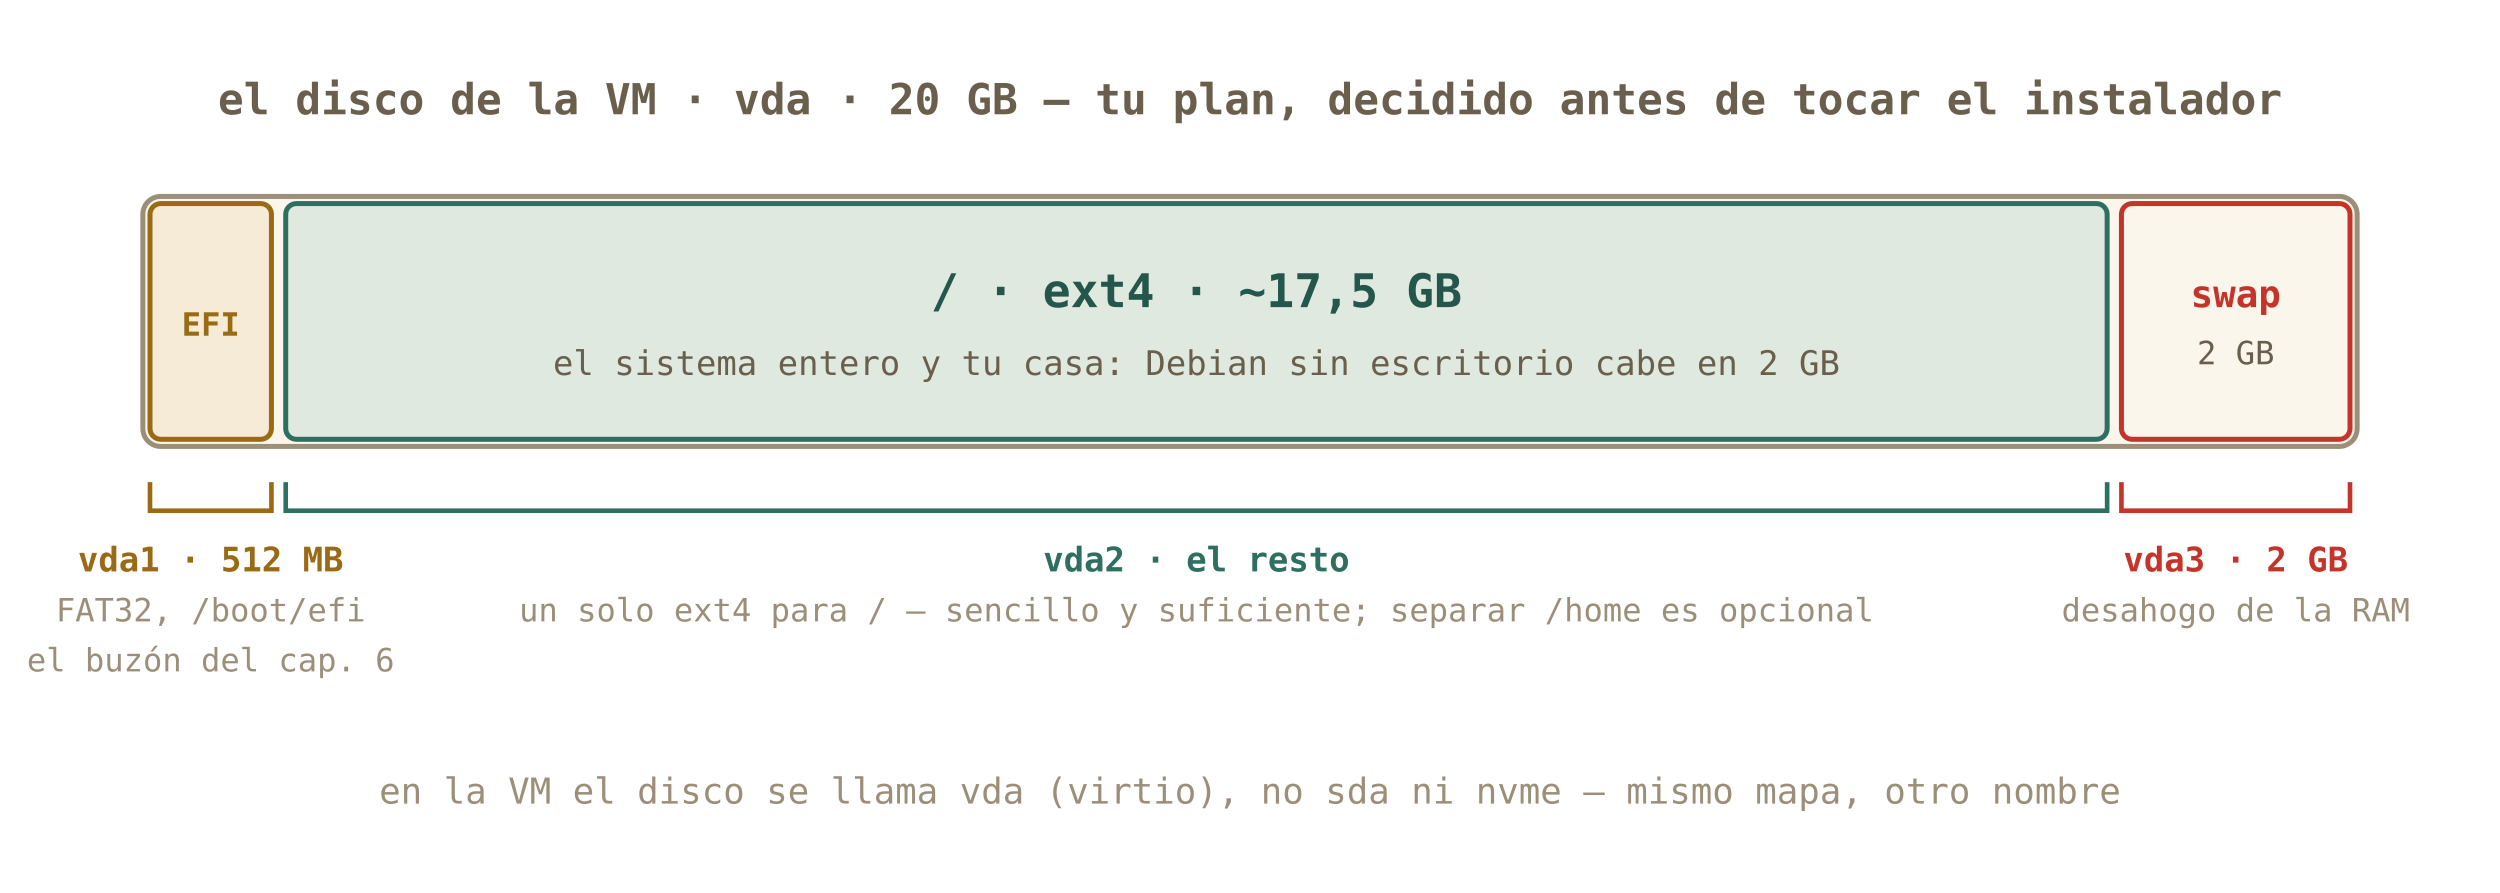
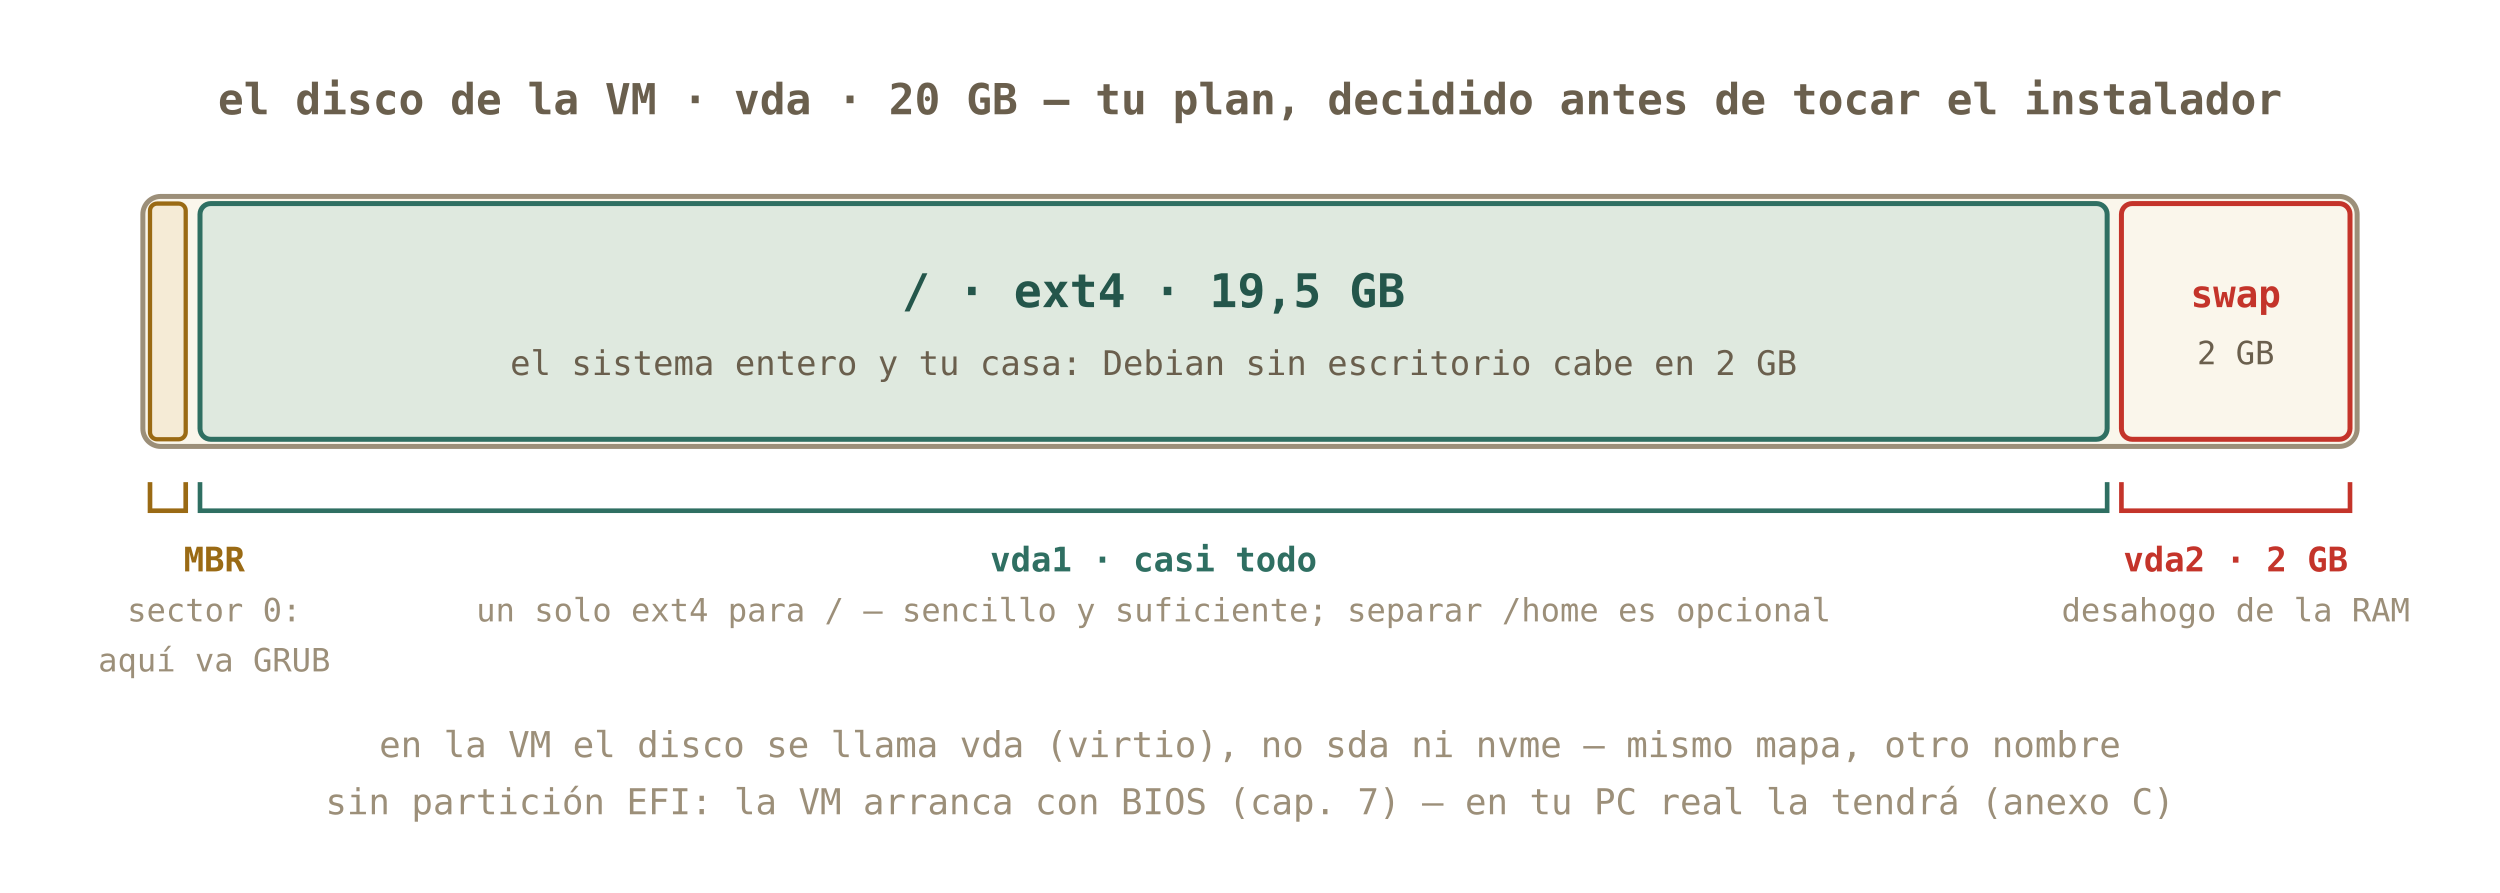
- <svg xmlns="http://www.w3.org/2000/svg" viewBox="0 0 700 250" width="700" height="250" role="img" aria-label="Plan de particionado del disco virtual de 20 GB: EFI, raíz y swap">
+ <svg xmlns="http://www.w3.org/2000/svg" viewBox="0 0 700 250" width="700" height="250" role="img" aria-label="Plan de particionado del disco virtual de 20 GB: raíz y swap">
  <g font-family="IBM Plex Mono,monospace">
    <text x="350" y="32" font-size="12" fill="#6A5F4D" text-anchor="middle" font-weight="600">el disco de la VM · vda · 20 GB — tu plan, decidido antes de tocar el instalador</text>
    <rect x="40" y="55" width="620" height="70" rx="5" fill="#FAF6EB" stroke="#9C8F79" stroke-width="1.4" />
-     <rect x="42" y="57" width="34" height="66" rx="3" fill="#F5EBD6" stroke="#9A6A14" stroke-width="1.4" />
-     <text x="59" y="94" font-size="9" fill="#9A6A14" text-anchor="middle" font-weight="600">EFI</text>
-     <rect x="80" y="57" width="510" height="66" rx="3" fill="#DFE9DF" stroke="#2F6F62" stroke-width="1.4" />
-     <text x="335" y="86" font-size="13" fill="#24564B" text-anchor="middle" font-weight="600">/ · ext4 · ~17,5 GB</text>
-     <text x="335" y="105" font-size="9.5" fill="#6A5F4D" text-anchor="middle">el sistema entero y tu casa: Debian sin escritorio cabe en 2 GB</text>
+     <rect x="42" y="57" width="10" height="66" rx="2" fill="#F5EBD6" stroke="#9A6A14" stroke-width="1.2" />
+     <rect x="56" y="57" width="534" height="66" rx="3" fill="#DFE9DF" stroke="#2F6F62" stroke-width="1.4" />
+     <text x="323" y="86" font-size="13" fill="#24564B" text-anchor="middle" font-weight="600">/ · ext4 · 19,5 GB</text>
+     <text x="323" y="105" font-size="9.5" fill="#6A5F4D" text-anchor="middle">el sistema entero y tu casa: Debian sin escritorio cabe en 2 GB</text>
    <rect x="594" y="57" width="64" height="66" rx="3" fill="#FAF6EB" stroke="#C4342A" stroke-width="1.4" />
    <text x="626" y="86" font-size="10.5" fill="#C4342A" text-anchor="middle" font-weight="600">swap</text>
    <text x="626" y="102" font-size="9" fill="#6A5F4D" text-anchor="middle">2 GB</text>
-     <path d="M42 135 v8 h34 v-8" fill="none" stroke="#9A6A14" stroke-width="1.3" />
-     <text x="59" y="160" font-size="9.5" fill="#9A6A14" text-anchor="middle" font-weight="600">vda1 · 512 MB</text>
-     <text x="59" y="174" font-size="9" fill="#9C8F79" text-anchor="middle">FAT32, /boot/efi</text>
-     <text x="59" y="188" font-size="9" fill="#9C8F79" text-anchor="middle">el buzón del cap. 6</text>
-     <path d="M80 135 v8 h510 v-8" fill="none" stroke="#2F6F62" stroke-width="1.3" />
-     <text x="335" y="160" font-size="9.5" fill="#2F6F62" text-anchor="middle" font-weight="600">vda2 · el resto</text>
-     <text x="335" y="174" font-size="9" fill="#9C8F79" text-anchor="middle">un solo ext4 para / — sencillo y suficiente; separar /home es opcional</text>
+     <path d="M42 135 v8 h10 v-8" fill="none" stroke="#9A6A14" stroke-width="1.3" />
+     <text x="60" y="160" font-size="9.5" fill="#9A6A14" text-anchor="middle" font-weight="600">MBR</text>
+     <text x="60" y="174" font-size="9" fill="#9C8F79" text-anchor="middle">sector 0:</text>
+     <text x="60" y="188" font-size="9" fill="#9C8F79" text-anchor="middle">aquí va GRUB</text>
+     <path d="M56 135 v8 h534 v-8" fill="none" stroke="#2F6F62" stroke-width="1.3" />
+     <text x="323" y="160" font-size="9.5" fill="#2F6F62" text-anchor="middle" font-weight="600">vda1 · casi todo</text>
+     <text x="323" y="174" font-size="9" fill="#9C8F79" text-anchor="middle">un solo ext4 para / — sencillo y suficiente; separar /home es opcional</text>
    <path d="M594 135 v8 h64 v-8" fill="none" stroke="#C4342A" stroke-width="1.3" />
-     <text x="626" y="160" font-size="9.5" fill="#C4342A" text-anchor="middle" font-weight="600">vda3 · 2 GB</text>
+     <text x="626" y="160" font-size="9.5" fill="#C4342A" text-anchor="middle" font-weight="600">vda2 · 2 GB</text>
    <text x="626" y="174" font-size="9" fill="#9C8F79" text-anchor="middle">desahogo de la RAM</text>
-     <text x="350" y="225" font-size="10" fill="#9C8F79" text-anchor="middle">en la VM el disco se llama vda (virtio), no sda ni nvme — mismo mapa, otro nombre</text>
+     <text x="350" y="212" font-size="10" fill="#9C8F79" text-anchor="middle">en la VM el disco se llama vda (virtio), no sda ni nvme — mismo mapa, otro nombre</text>
+     <text x="350" y="228" font-size="10" fill="#9C8F79" text-anchor="middle">sin partición EFI: la VM arranca con BIOS (cap. 7) — en tu PC real la tendrá (anexo C)</text>
  </g>
</svg>
